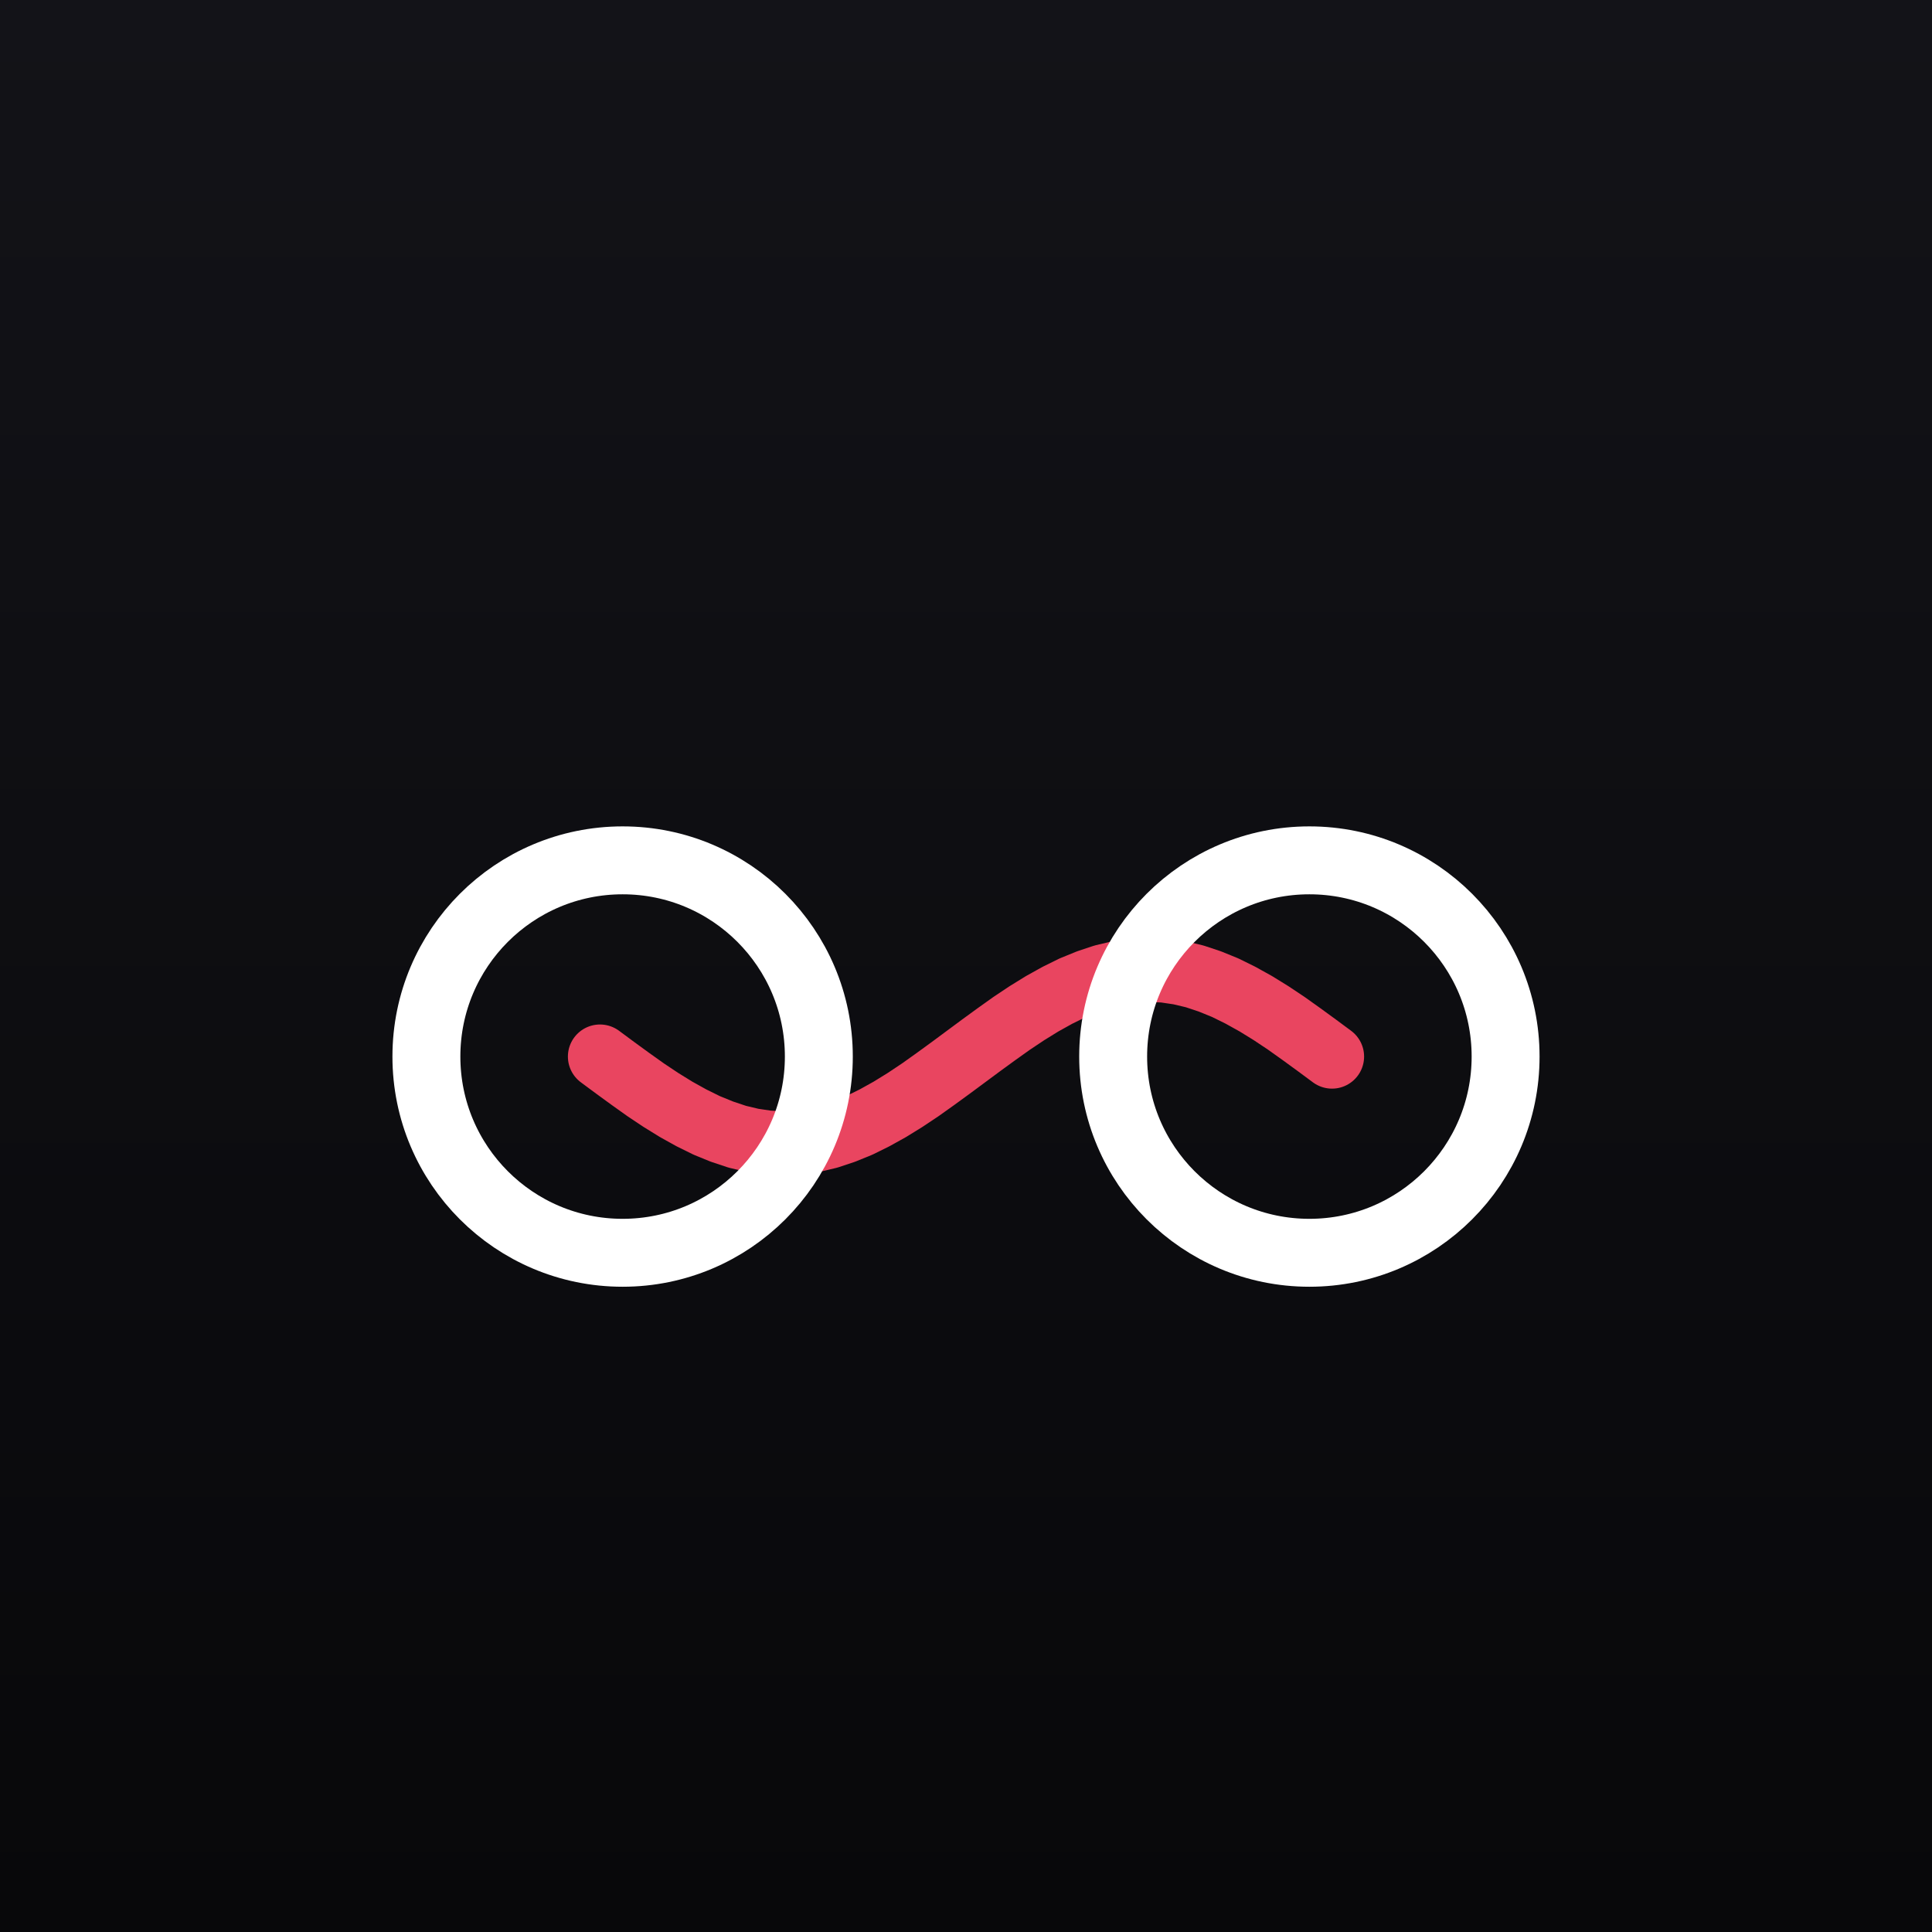
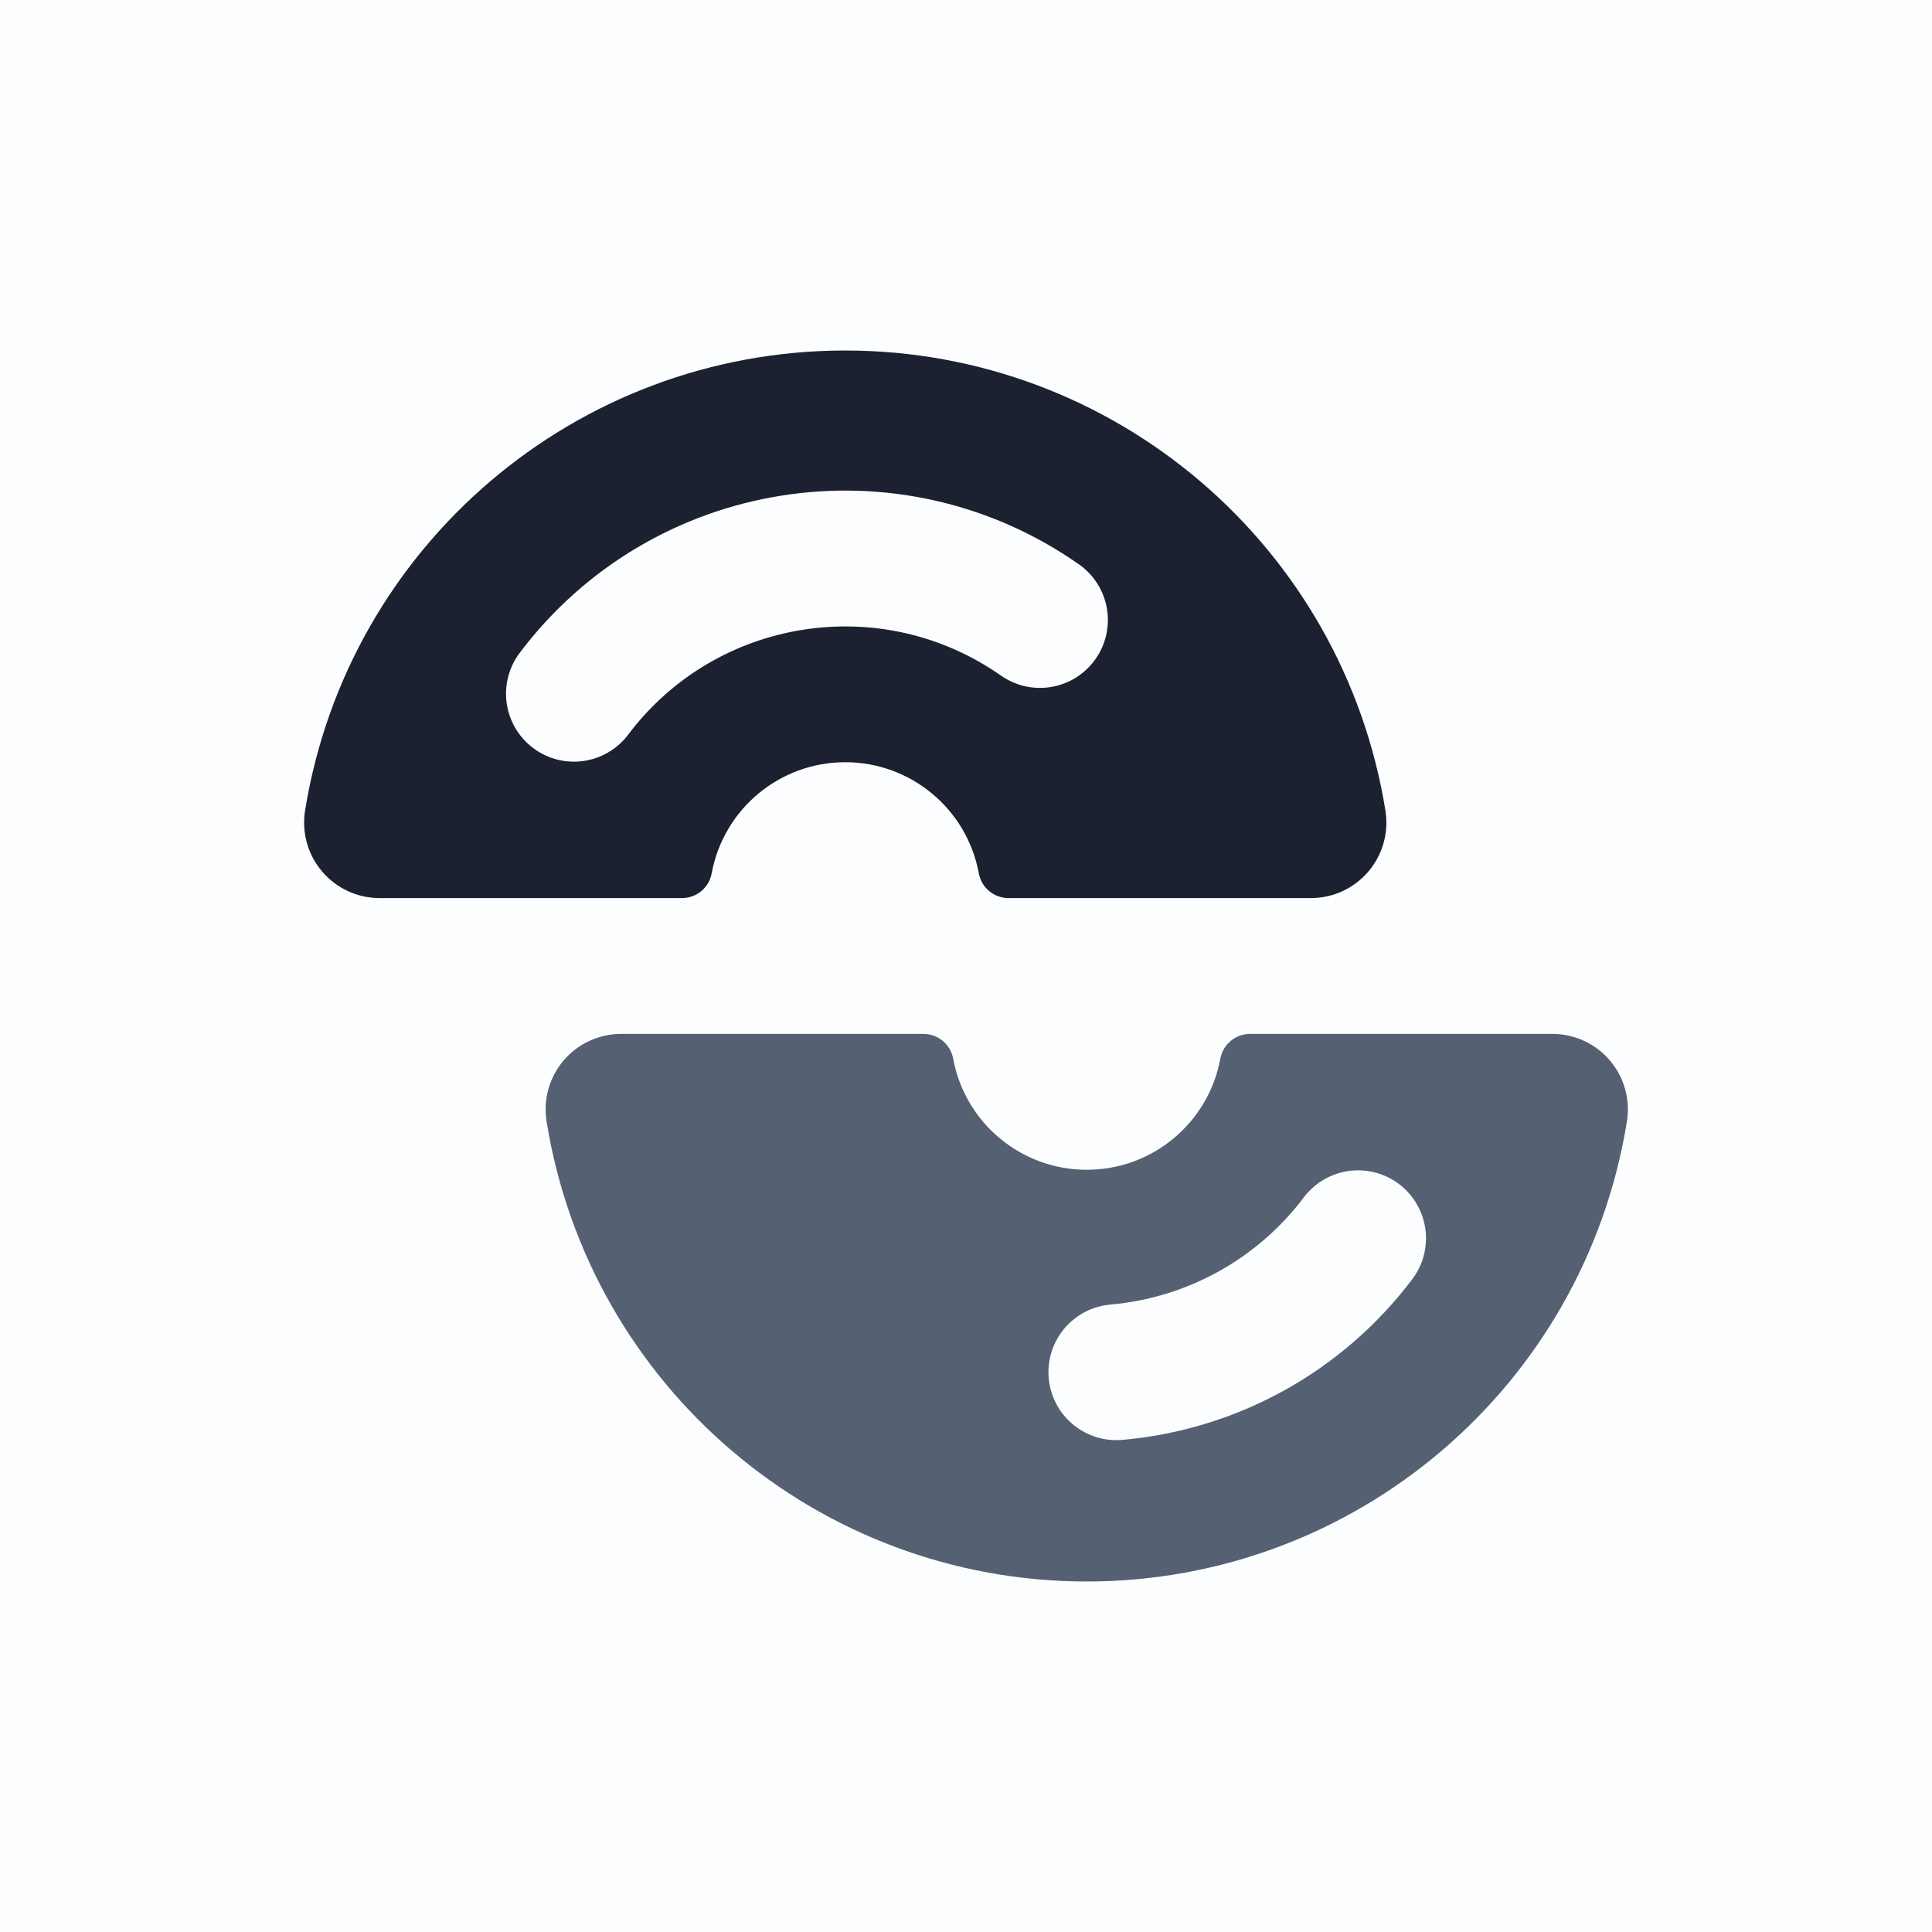
- <svg xmlns="http://www.w3.org/2000/svg" viewBox="0 0 1024 1024" role="img" aria-label="Psync">
-   <defs>
-     <linearGradient id="bg" x1="0" y1="0" x2="0" y2="1">
-       <stop offset="0" stop-color="#131318" />
-       <stop offset="1" stop-color="#08080a" />
-     </linearGradient>
-   </defs>
-   <rect width="1024" height="1024" fill="url(#bg)" />
-   <path d="M 318,560 L 326.1,566 L 334.2,571.9 L 342.2,577.6 L 350.3,583 L 358.4,588 L 366.5,592.5 L 374.6,596.5 L 382.7,599.8 L 390.8,602.5 L 398.8,604.4 L 406.9,605.6 L 415,606 L 423.1,605.6 L 431.2,604.4 L 439.2,602.5 L 447.3,599.8 L 455.4,596.5 L 463.5,592.5 L 471.6,588 L 479.7,583 L 487.8,577.6 L 495.8,571.9 L 503.9,566 L 512,560 L 520.1,554 L 528.2,548.1 L 536.2,542.4 L 544.3,537 L 552.4,532 L 560.5,527.5 L 568.6,523.5 L 576.7,520.2 L 584.8,517.5 L 592.8,515.6 L 600.9,514.4 L 609,514 L 617.1,514.4 L 625.2,515.6 L 633.2,517.5 L 641.3,520.2 L 649.4,523.5 L 657.5,527.5 L 665.6,532 L 673.7,537 L 681.8,542.4 L 689.8,548.1 L 697.9,554 L 706,560" fill="none" stroke="#e94560" stroke-width="34" stroke-linecap="round" stroke-linejoin="round" />
-   <circle cx="330" cy="560" r="104" fill="none" stroke="#ffffff" stroke-width="36" />
-   <circle cx="694" cy="560" r="104" fill="none" stroke="#ffffff" stroke-width="36" />
+ <svg xmlns="http://www.w3.org/2000/svg" viewBox="0 0 1024 1024" width="1024" height="1024">
+   <rect width="1024" height="1024" fill="#FCFDFE" />
+   <path d="M201.2 476A40 40 0 0 1 161.7 429.6A290 290 0 0 1 734.3 429.6A40 40 0 0 1 694.8 476L534.5 476A16 16 0 0 1 518.8 462.9A72 72 0 0 0 377.2 462.9A16 16 0 0 1 361.5 476Z" fill="#1B2130" />
+   <path d="M822.8 548A40 40 0 0 1 862.3 594.4A290 290 0 0 1 289.7 594.4A40 40 0 0 1 329.2 548L489.5 548A16 16 0 0 1 505.2 561.1A72 72 0 0 0 646.8 561.1A16 16 0 0 1 662.5 548Z" fill="#566073" />
+   <path d="M304.2 367.7A180 180 0 0 1 551.2 328.6" fill="none" stroke="#FCFDFE" stroke-width="72" stroke-linecap="round" />
+   <path d="M719.8 656.3A180 180 0 0 1 591.7 727.3" fill="none" stroke="#FCFDFE" stroke-width="72" stroke-linecap="round" />
</svg>
